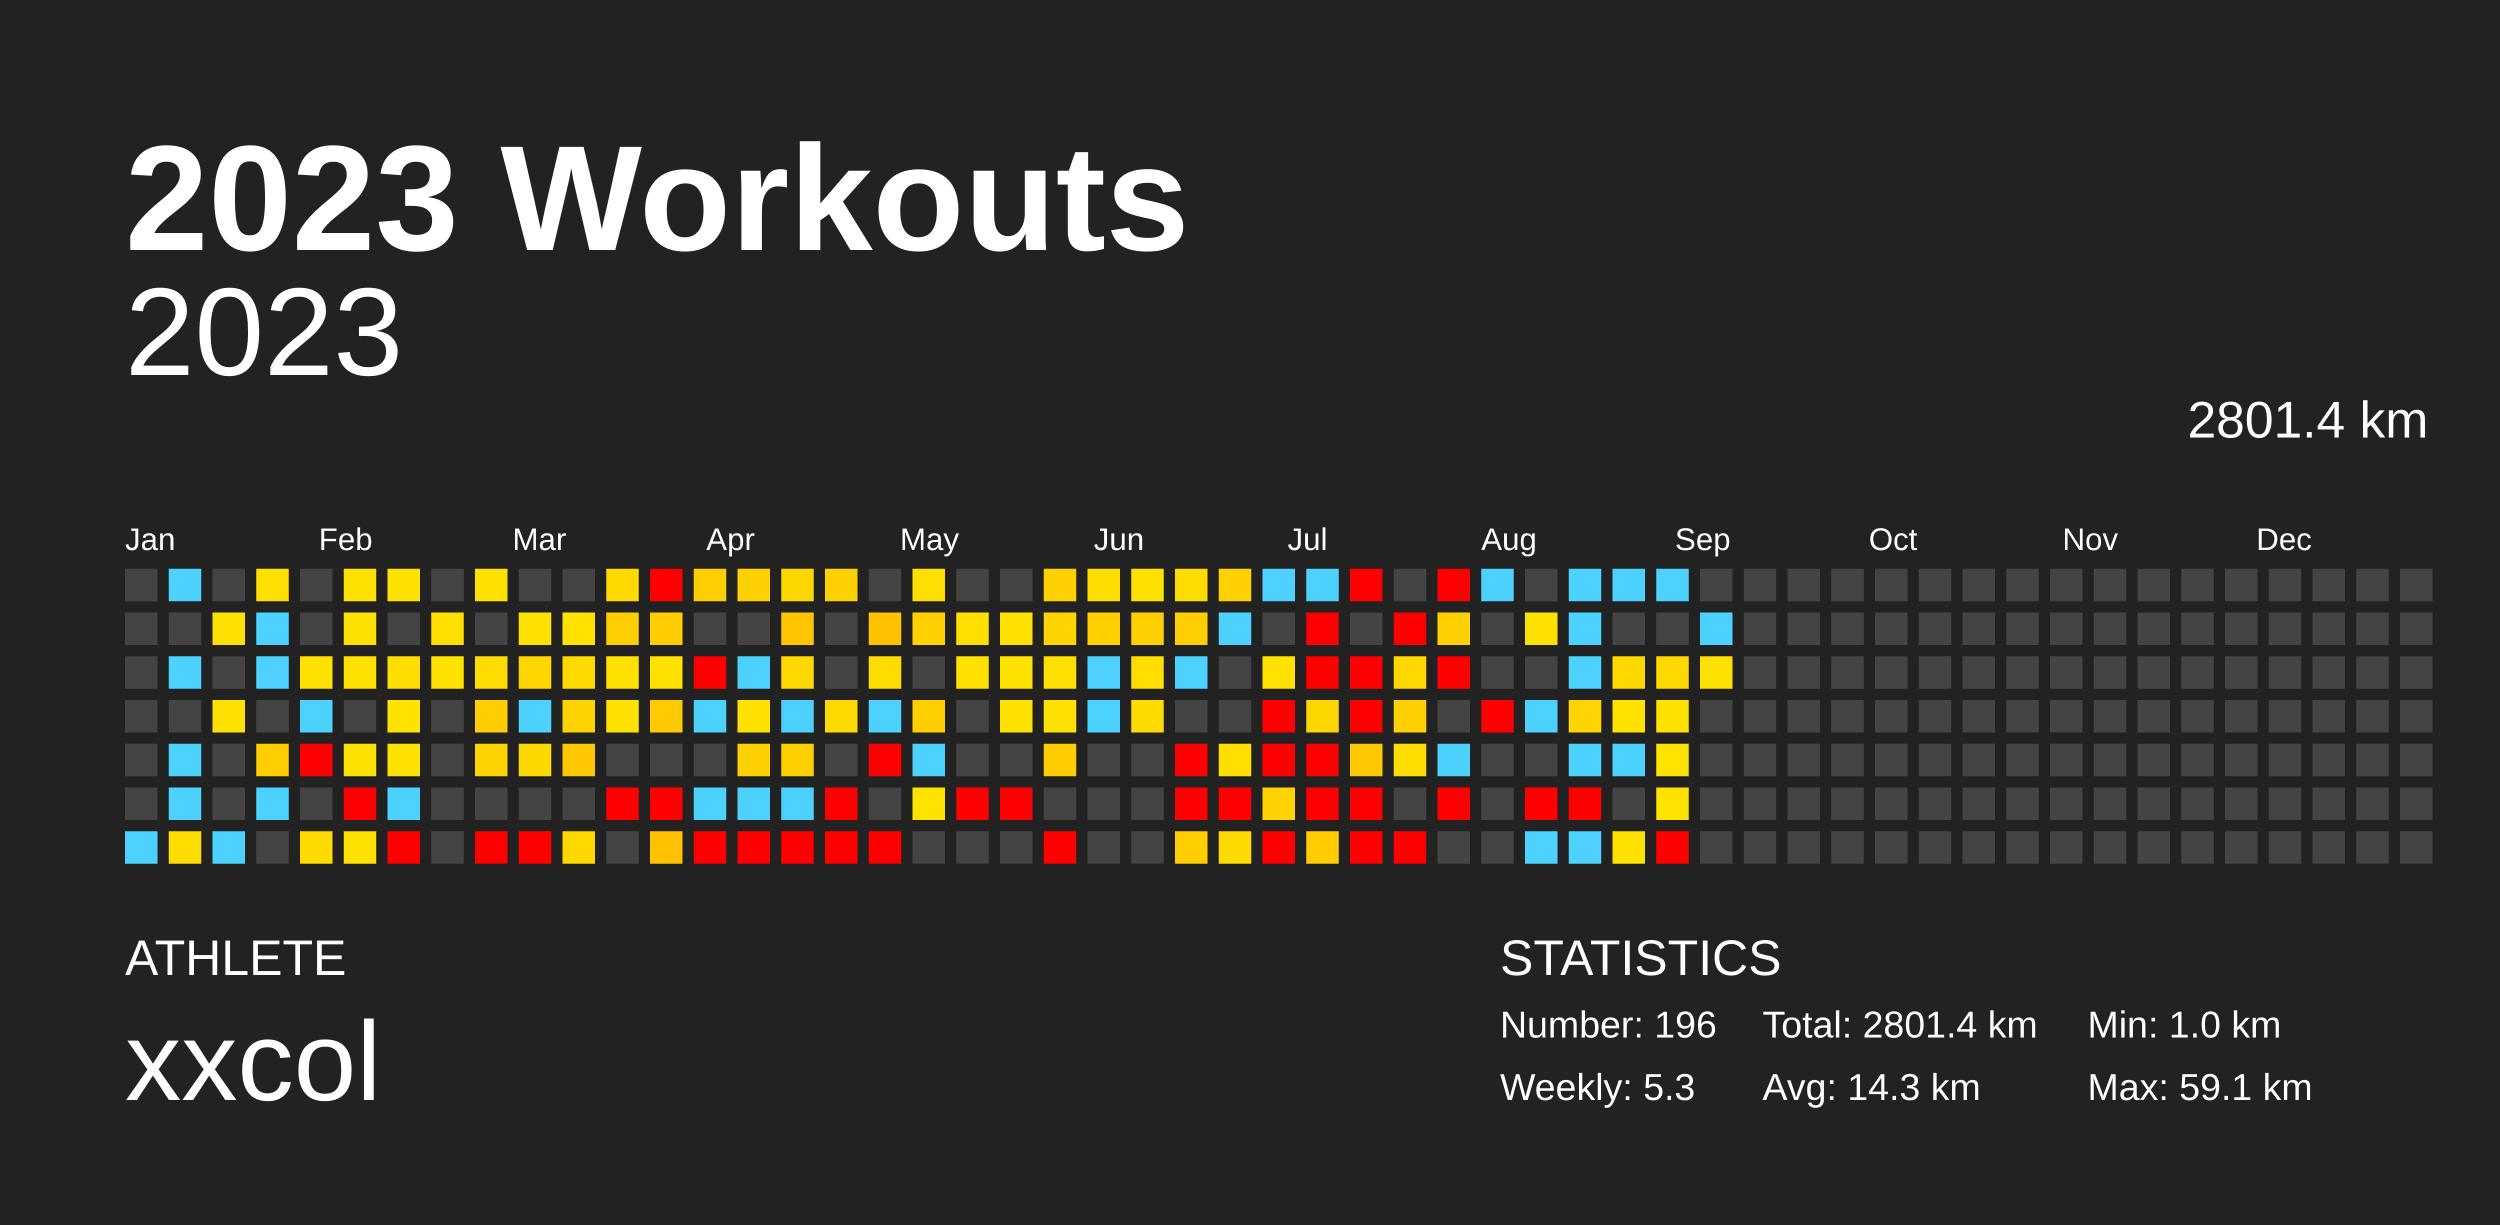
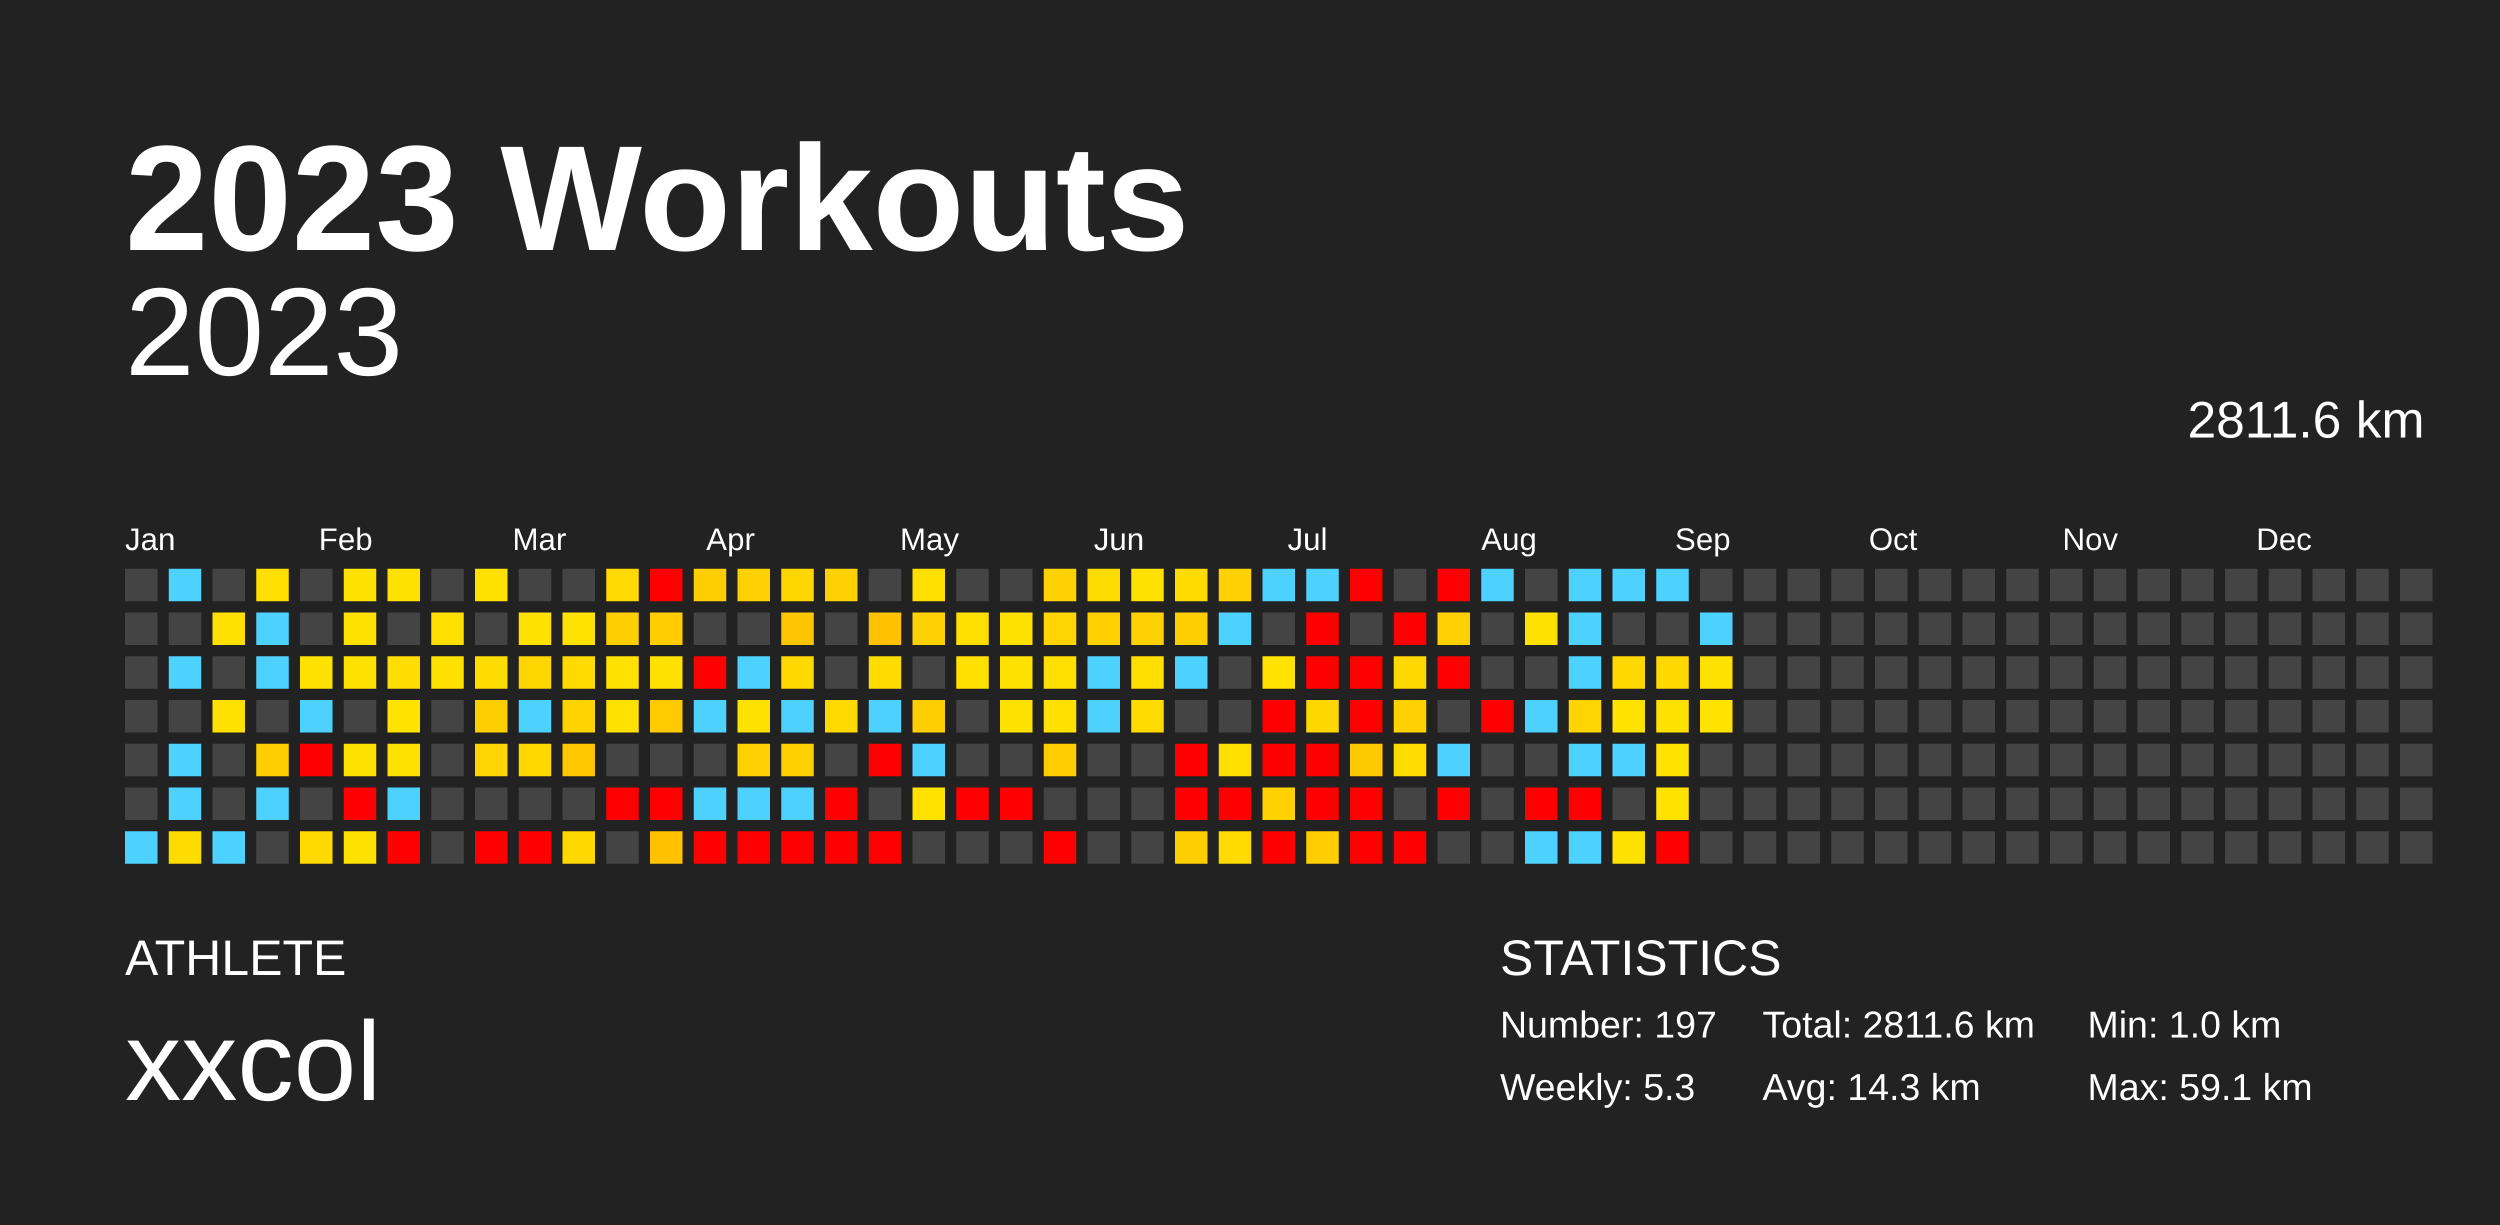
<svg xmlns="http://www.w3.org/2000/svg" baseProfile="full" height="98mm" version="1.1" viewBox="0,0,200,98" width="200mm">
  <defs />
  <rect fill="#222222" height="98" width="200" x="0" y="0" />
  <text fill="#FFFFFF" style="font-size:12px; font-family:Arial; font-weight:bold;" x="10" y="20">2023 Workouts</text>
  <text fill="#FFFFFF" style="font-size:4px; font-family:Arial" x="10" y="78">ATHLETE</text>
  <text fill="#FFFFFF" style="font-size:9px; font-family:Arial" x="10" y="88">xxcol</text>
  <text fill="#FFFFFF" style="font-size:4px; font-family:Arial" x="120" y="78">STATISTICS</text>
-   <text fill="#FFFFFF" style="font-size:3px; font-family:Arial" x="120" y="83">Number: 196</text>
+   <text fill="#FFFFFF" style="font-size:3px; font-family:Arial" x="120" y="83">Number: 197</text>
  <text fill="#FFFFFF" style="font-size:3px; font-family:Arial" x="120" y="88">Weekly: 5.3</text>
-   <text fill="#FFFFFF" style="font-size:3px; font-family:Arial" x="141" y="83">Total: 2801.4 km</text>
+   <text fill="#FFFFFF" style="font-size:3px; font-family:Arial" x="141" y="83">Total: 2811.6 km</text>
  <text fill="#FFFFFF" style="font-size:3px; font-family:Arial" x="141" y="88">Avg: 14.3 km</text>
  <text fill="#FFFFFF" style="font-size:3px; font-family:Arial" x="167" y="83">Min: 1.0 km</text>
  <text fill="#FFFFFF" style="font-size:3px; font-family:Arial" x="167" y="88">Max: 59.1 km</text>
  <text alignment-baseline="hanging" fill="#FFFFFF" style="font-size:10.0px; font-family:Arial;" x="10" y="30">2023</text>
-   <text alignment-baseline="hanging" fill="#FFFFFF" style="font-size:4.125px; font-family:Arial;" x="175" y="35">2801.4 km</text>
+   <text alignment-baseline="hanging" fill="#FFFFFF" style="font-size:4.125px; font-family:Arial;" x="175" y="35">2811.6 km</text>
  <text fill="#FFFFFF" style="font-size:2.5px; font-family:Arial" x="10.0" y="44">Jan</text>
  <text fill="#FFFFFF" style="font-size:2.5px; font-family:Arial" x="25.5" y="44">Feb</text>
  <text fill="#FFFFFF" style="font-size:2.5px; font-family:Arial" x="41.0" y="44">Mar</text>
  <text fill="#FFFFFF" style="font-size:2.5px; font-family:Arial" x="56.5" y="44">Apr</text>
  <text fill="#FFFFFF" style="font-size:2.5px; font-family:Arial" x="72.0" y="44">May</text>
  <text fill="#FFFFFF" style="font-size:2.5px; font-family:Arial" x="87.5" y="44">Jun</text>
  <text fill="#FFFFFF" style="font-size:2.5px; font-family:Arial" x="103.0" y="44">Jul</text>
  <text fill="#FFFFFF" style="font-size:2.5px; font-family:Arial" x="118.5" y="44">Aug</text>
  <text fill="#FFFFFF" style="font-size:2.5px; font-family:Arial" x="134.0" y="44">Sep</text>
  <text fill="#FFFFFF" style="font-size:2.5px; font-family:Arial" x="149.5" y="44">Oct</text>
  <text fill="#FFFFFF" style="font-size:2.5px; font-family:Arial" x="165.0" y="44">Nov</text>
  <text fill="#FFFFFF" style="font-size:2.5px; font-family:Arial" x="180.5" y="44">Dec</text>
  <rect fill="#444444" height="2.6" width="2.6" x="10.0" y="45.5" />
  <rect fill="#444444" height="2.6" width="2.6" x="10.0" y="49.0" />
  <rect fill="#444444" height="2.6" width="2.6" x="10.0" y="52.5" />
  <rect fill="#444444" height="2.6" width="2.6" x="10.0" y="56.0" />
  <rect fill="#444444" height="2.6" width="2.6" x="10.0" y="59.5" />
  <rect fill="#444444" height="2.6" width="2.6" x="10.0" y="63.0" />
  <rect fill="#4dd2ff" height="2.6" width="2.6" x="10.0" y="66.5" />
  <rect fill="#4dd2ff" height="2.6" width="2.6" x="13.5" y="45.5" />
  <rect fill="#444444" height="2.6" width="2.6" x="13.5" y="49.0" />
  <rect fill="#4dd2ff" height="2.6" width="2.6" x="13.5" y="52.5" />
  <rect fill="#444444" height="2.6" width="2.6" x="13.5" y="56.0" />
  <rect fill="#4dd2ff" height="2.6" width="2.6" x="13.5" y="59.5" />
  <rect fill="#4dd2ff" height="2.6" width="2.6" x="13.5" y="63.0" />
  <rect fill="#ffdc00" height="2.6" width="2.6" x="13.5" y="66.5" />
  <rect fill="#444444" height="2.6" width="2.6" x="17.0" y="45.5" />
  <rect fill="#ffe100" height="2.6" width="2.6" x="17.0" y="49.0" />
  <rect fill="#444444" height="2.6" width="2.6" x="17.0" y="52.5" />
  <rect fill="#ffe100" height="2.6" width="2.6" x="17.0" y="56.0" />
  <rect fill="#444444" height="2.6" width="2.6" x="17.0" y="59.5" />
  <rect fill="#444444" height="2.6" width="2.6" x="17.0" y="63.0" />
  <rect fill="#4dd2ff" height="2.6" width="2.6" x="17.0" y="66.5" />
  <rect fill="#ffdf00" height="2.6" width="2.6" x="20.5" y="45.5" />
  <rect fill="#4dd2ff" height="2.6" width="2.6" x="20.5" y="49.0" />
  <rect fill="#4dd2ff" height="2.6" width="2.6" x="20.5" y="52.5" />
  <rect fill="#444444" height="2.6" width="2.6" x="20.5" y="56.0" />
  <rect fill="#ffce00" height="2.6" width="2.6" x="20.5" y="59.5" />
  <rect fill="#4dd2ff" height="2.6" width="2.6" x="20.5" y="63.0" />
  <rect fill="#444444" height="2.6" width="2.6" x="20.5" y="66.5" />
  <rect fill="#444444" height="2.6" width="2.6" x="24.0" y="45.5" />
  <rect fill="#444444" height="2.6" width="2.6" x="24.0" y="49.0" />
  <rect fill="#ffe100" height="2.6" width="2.6" x="24.0" y="52.5" />
  <rect fill="#4dd2ff" height="2.6" width="2.6" x="24.0" y="56.0" />
  <rect fill="red" height="2.6" width="2.6" x="24.0" y="59.5" />
  <rect fill="#444444" height="2.6" width="2.6" x="24.0" y="63.0" />
  <rect fill="#ffd900" height="2.6" width="2.6" x="24.0" y="66.5" />
  <rect fill="#ffe100" height="2.6" width="2.6" x="27.5" y="45.5" />
  <rect fill="#ffe100" height="2.6" width="2.6" x="27.5" y="49.0" />
  <rect fill="#ffe100" height="2.6" width="2.6" x="27.5" y="52.5" />
  <rect fill="#444444" height="2.6" width="2.6" x="27.5" y="56.0" />
  <rect fill="#ffe100" height="2.6" width="2.6" x="27.5" y="59.5" />
  <rect fill="red" height="2.6" width="2.6" x="27.5" y="63.0" />
  <rect fill="#ffe100" height="2.6" width="2.6" x="27.5" y="66.5" />
  <rect fill="#ffe100" height="2.6" width="2.6" x="31.0" y="45.5" />
  <rect fill="#444444" height="2.6" width="2.6" x="31.0" y="49.0" />
  <rect fill="#ffdd00" height="2.6" width="2.6" x="31.0" y="52.5" />
  <rect fill="#ffe200" height="2.6" width="2.6" x="31.0" y="56.0" />
  <rect fill="#ffe100" height="2.6" width="2.6" x="31.0" y="59.5" />
  <rect fill="#4dd2ff" height="2.6" width="2.6" x="31.0" y="63.0" />
  <rect fill="red" height="2.6" width="2.6" x="31.0" y="66.5" />
  <rect fill="#444444" height="2.6" width="2.6" x="34.5" y="45.5" />
  <rect fill="#ffdf00" height="2.6" width="2.6" x="34.5" y="49.0" />
  <rect fill="#ffe100" height="2.6" width="2.6" x="34.5" y="52.5" />
  <rect fill="#444444" height="2.6" width="2.6" x="34.5" y="56.0" />
  <rect fill="#444444" height="2.6" width="2.6" x="34.5" y="59.5" />
  <rect fill="#444444" height="2.6" width="2.6" x="34.5" y="63.0" />
  <rect fill="#444444" height="2.6" width="2.6" x="34.5" y="66.5" />
  <rect fill="#ffe100" height="2.6" width="2.6" x="38.0" y="45.5" />
  <rect fill="#444444" height="2.6" width="2.6" x="38.0" y="49.0" />
  <rect fill="#ffdc00" height="2.6" width="2.6" x="38.0" y="52.5" />
  <rect fill="#ffce00" height="2.6" width="2.6" x="38.0" y="56.0" />
  <rect fill="#ffd400" height="2.6" width="2.6" x="38.0" y="59.5" />
  <rect fill="#444444" height="2.6" width="2.6" x="38.0" y="63.0" />
  <rect fill="red" height="2.6" width="2.6" x="38.0" y="66.5" />
  <rect fill="#444444" height="2.6" width="2.6" x="41.5" y="45.5" />
  <rect fill="#ffe100" height="2.6" width="2.6" x="41.5" y="49.0" />
  <rect fill="#ffd500" height="2.6" width="2.6" x="41.5" y="52.5" />
  <rect fill="#4dd2ff" height="2.6" width="2.6" x="41.5" y="56.0" />
  <rect fill="#ffd800" height="2.6" width="2.6" x="41.5" y="59.5" />
  <rect fill="#444444" height="2.6" width="2.6" x="41.5" y="63.0" />
  <rect fill="red" height="2.6" width="2.6" x="41.5" y="66.5" />
  <rect fill="#444444" height="2.6" width="2.6" x="45.0" y="45.5" />
  <rect fill="#ffe200" height="2.6" width="2.6" x="45.0" y="49.0" />
  <rect fill="#ffda00" height="2.6" width="2.6" x="45.0" y="52.5" />
  <rect fill="#ffd300" height="2.6" width="2.6" x="45.0" y="56.0" />
  <rect fill="#ffc800" height="2.6" width="2.6" x="45.0" y="59.5" />
  <rect fill="#444444" height="2.6" width="2.6" x="45.0" y="63.0" />
  <rect fill="#ffd800" height="2.6" width="2.6" x="45.0" y="66.5" />
  <rect fill="#ffd900" height="2.6" width="2.6" x="48.5" y="45.5" />
  <rect fill="#ffce00" height="2.6" width="2.6" x="48.5" y="49.0" />
  <rect fill="#ffe100" height="2.6" width="2.6" x="48.5" y="52.5" />
  <rect fill="#ffe100" height="2.6" width="2.6" x="48.5" y="56.0" />
  <rect fill="#444444" height="2.6" width="2.6" x="48.5" y="59.5" />
  <rect fill="red" height="2.6" width="2.6" x="48.5" y="63.0" />
  <rect fill="#444444" height="2.6" width="2.6" x="48.5" y="66.5" />
  <rect fill="red" height="2.6" width="2.6" x="52.0" y="45.5" />
  <rect fill="#ffcd00" height="2.6" width="2.6" x="52.0" y="49.0" />
  <rect fill="#ffe100" height="2.6" width="2.6" x="52.0" y="52.5" />
  <rect fill="#ffca00" height="2.6" width="2.6" x="52.0" y="56.0" />
  <rect fill="#444444" height="2.6" width="2.6" x="52.0" y="59.5" />
  <rect fill="red" height="2.6" width="2.6" x="52.0" y="63.0" />
  <rect fill="#ffc100" height="2.6" width="2.6" x="52.0" y="66.5" />
  <rect fill="#ffce00" height="2.6" width="2.6" x="55.5" y="45.5" />
  <rect fill="#444444" height="2.6" width="2.6" x="55.5" y="49.0" />
  <rect fill="red" height="2.6" width="2.6" x="55.5" y="52.5" />
  <rect fill="#4dd2ff" height="2.6" width="2.6" x="55.5" y="56.0" />
  <rect fill="#444444" height="2.6" width="2.6" x="55.5" y="59.5" />
  <rect fill="#4dd2ff" height="2.6" width="2.6" x="55.5" y="63.0" />
  <rect fill="red" height="2.6" width="2.6" x="55.5" y="66.5" />
  <rect fill="#ffd100" height="2.6" width="2.6" x="59.0" y="45.5" />
  <rect fill="#444444" height="2.6" width="2.6" x="59.0" y="49.0" />
  <rect fill="#4dd2ff" height="2.6" width="2.6" x="59.0" y="52.5" />
  <rect fill="#ffe100" height="2.6" width="2.6" x="59.0" y="56.0" />
  <rect fill="#ffd100" height="2.6" width="2.6" x="59.0" y="59.5" />
  <rect fill="#4dd2ff" height="2.6" width="2.6" x="59.0" y="63.0" />
  <rect fill="red" height="2.6" width="2.6" x="59.0" y="66.5" />
  <rect fill="#ffd700" height="2.6" width="2.6" x="62.5" y="45.5" />
  <rect fill="#ffc600" height="2.6" width="2.6" x="62.5" y="49.0" />
  <rect fill="#ffd800" height="2.6" width="2.6" x="62.5" y="52.5" />
  <rect fill="#4dd2ff" height="2.6" width="2.6" x="62.5" y="56.0" />
  <rect fill="#ffd000" height="2.6" width="2.6" x="62.5" y="59.5" />
  <rect fill="#4dd2ff" height="2.6" width="2.6" x="62.5" y="63.0" />
  <rect fill="red" height="2.6" width="2.6" x="62.5" y="66.5" />
  <rect fill="#ffd100" height="2.6" width="2.6" x="66.0" y="45.5" />
  <rect fill="#444444" height="2.6" width="2.6" x="66.0" y="49.0" />
  <rect fill="#444444" height="2.6" width="2.6" x="66.0" y="52.5" />
  <rect fill="#ffd900" height="2.6" width="2.6" x="66.0" y="56.0" />
  <rect fill="#444444" height="2.6" width="2.6" x="66.0" y="59.5" />
  <rect fill="red" height="2.6" width="2.6" x="66.0" y="63.0" />
  <rect fill="red" height="2.6" width="2.6" x="66.0" y="66.5" />
  <rect fill="#444444" height="2.6" width="2.6" x="69.5" y="45.5" />
  <rect fill="#ffc100" height="2.6" width="2.6" x="69.5" y="49.0" />
  <rect fill="#ffdc00" height="2.6" width="2.6" x="69.5" y="52.5" />
  <rect fill="#4dd2ff" height="2.6" width="2.6" x="69.5" y="56.0" />
  <rect fill="red" height="2.6" width="2.6" x="69.5" y="59.5" />
  <rect fill="#444444" height="2.6" width="2.6" x="69.5" y="63.0" />
  <rect fill="red" height="2.6" width="2.6" x="69.5" y="66.5" />
  <rect fill="#ffdf00" height="2.6" width="2.6" x="73.0" y="45.5" />
  <rect fill="#ffd100" height="2.6" width="2.6" x="73.0" y="49.0" />
  <rect fill="#444444" height="2.6" width="2.6" x="73.0" y="52.5" />
  <rect fill="#ffce00" height="2.6" width="2.6" x="73.0" y="56.0" />
  <rect fill="#4dd2ff" height="2.6" width="2.6" x="73.0" y="59.5" />
  <rect fill="#ffe200" height="2.6" width="2.6" x="73.0" y="63.0" />
  <rect fill="#444444" height="2.6" width="2.6" x="73.0" y="66.5" />
  <rect fill="#444444" height="2.6" width="2.6" x="76.5" y="45.5" />
  <rect fill="#ffdf00" height="2.6" width="2.6" x="76.5" y="49.0" />
  <rect fill="#ffe000" height="2.6" width="2.6" x="76.5" y="52.5" />
  <rect fill="#444444" height="2.6" width="2.6" x="76.5" y="56.0" />
  <rect fill="#444444" height="2.6" width="2.6" x="76.5" y="59.5" />
  <rect fill="red" height="2.6" width="2.6" x="76.5" y="63.0" />
  <rect fill="#444444" height="2.6" width="2.6" x="76.5" y="66.5" />
  <rect fill="#444444" height="2.6" width="2.6" x="80.0" y="45.5" />
  <rect fill="#ffe100" height="2.6" width="2.6" x="80.0" y="49.0" />
  <rect fill="#ffe100" height="2.6" width="2.6" x="80.0" y="52.5" />
  <rect fill="#ffe100" height="2.6" width="2.6" x="80.0" y="56.0" />
  <rect fill="#444444" height="2.6" width="2.6" x="80.0" y="59.5" />
  <rect fill="red" height="2.6" width="2.6" x="80.0" y="63.0" />
  <rect fill="#444444" height="2.6" width="2.6" x="80.0" y="66.5" />
  <rect fill="#ffd100" height="2.6" width="2.6" x="83.5" y="45.5" />
  <rect fill="#ffd400" height="2.6" width="2.6" x="83.5" y="49.0" />
  <rect fill="#ffdf00" height="2.6" width="2.6" x="83.5" y="52.5" />
  <rect fill="#ffe000" height="2.6" width="2.6" x="83.5" y="56.0" />
  <rect fill="#ffcd00" height="2.6" width="2.6" x="83.5" y="59.5" />
  <rect fill="#444444" height="2.6" width="2.6" x="83.5" y="63.0" />
  <rect fill="red" height="2.6" width="2.6" x="83.5" y="66.5" />
  <rect fill="#ffdc00" height="2.6" width="2.6" x="87.0" y="45.5" />
  <rect fill="#ffd000" height="2.6" width="2.6" x="87.0" y="49.0" />
  <rect fill="#4dd2ff" height="2.6" width="2.6" x="87.0" y="52.5" />
  <rect fill="#4dd2ff" height="2.6" width="2.6" x="87.0" y="56.0" />
  <rect fill="#444444" height="2.6" width="2.6" x="87.0" y="59.5" />
  <rect fill="#444444" height="2.6" width="2.6" x="87.0" y="63.0" />
  <rect fill="#444444" height="2.6" width="2.6" x="87.0" y="66.5" />
  <rect fill="#ffe100" height="2.6" width="2.6" x="90.5" y="45.5" />
  <rect fill="#ffd100" height="2.6" width="2.6" x="90.5" y="49.0" />
  <rect fill="#ffde00" height="2.6" width="2.6" x="90.5" y="52.5" />
  <rect fill="#ffdb00" height="2.6" width="2.6" x="90.5" y="56.0" />
  <rect fill="#444444" height="2.6" width="2.6" x="90.5" y="59.5" />
  <rect fill="#444444" height="2.6" width="2.6" x="90.5" y="63.0" />
  <rect fill="#444444" height="2.6" width="2.6" x="90.5" y="66.5" />
  <rect fill="#ffdc00" height="2.6" width="2.6" x="94.0" y="45.5" />
  <rect fill="#ffce00" height="2.6" width="2.6" x="94.0" y="49.0" />
  <rect fill="#4dd2ff" height="2.6" width="2.6" x="94.0" y="52.5" />
  <rect fill="#444444" height="2.6" width="2.6" x="94.0" y="56.0" />
  <rect fill="red" height="2.6" width="2.6" x="94.0" y="59.5" />
  <rect fill="red" height="2.6" width="2.6" x="94.0" y="63.0" />
  <rect fill="#ffce00" height="2.6" width="2.6" x="94.0" y="66.5" />
  <rect fill="#ffd100" height="2.6" width="2.6" x="97.5" y="45.5" />
  <rect fill="#4dd2ff" height="2.6" width="2.6" x="97.5" y="49.0" />
  <rect fill="#444444" height="2.6" width="2.6" x="97.5" y="52.5" />
  <rect fill="#444444" height="2.6" width="2.6" x="97.5" y="56.0" />
  <rect fill="#ffde00" height="2.6" width="2.6" x="97.5" y="59.5" />
  <rect fill="red" height="2.6" width="2.6" x="97.5" y="63.0" />
  <rect fill="#ffda00" height="2.6" width="2.6" x="97.5" y="66.5" />
  <rect fill="#4dd2ff" height="2.6" width="2.6" x="101.0" y="45.5" />
  <rect fill="#444444" height="2.6" width="2.6" x="101.0" y="49.0" />
  <rect fill="#ffe200" height="2.6" width="2.6" x="101.0" y="52.5" />
  <rect fill="red" height="2.6" width="2.6" x="101.0" y="56.0" />
  <rect fill="red" height="2.6" width="2.6" x="101.0" y="59.5" />
  <rect fill="#ffd200" height="2.6" width="2.6" x="101.0" y="63.0" />
  <rect fill="red" height="2.6" width="2.6" x="101.0" y="66.5" />
  <rect fill="#4dd2ff" height="2.6" width="2.6" x="104.5" y="45.5" />
  <rect fill="red" height="2.6" width="2.6" x="104.5" y="49.0" />
  <rect fill="red" height="2.6" width="2.6" x="104.5" y="52.5" />
  <rect fill="#ffd700" height="2.6" width="2.6" x="104.5" y="56.0" />
  <rect fill="red" height="2.6" width="2.6" x="104.5" y="59.5" />
  <rect fill="red" height="2.6" width="2.6" x="104.5" y="63.0" />
  <rect fill="#ffcd00" height="2.6" width="2.6" x="104.5" y="66.5" />
  <rect fill="red" height="2.6" width="2.6" x="108.0" y="45.5" />
  <rect fill="#444444" height="2.6" width="2.6" x="108.0" y="49.0" />
  <rect fill="red" height="2.6" width="2.6" x="108.0" y="52.5" />
  <rect fill="red" height="2.6" width="2.6" x="108.0" y="56.0" />
  <rect fill="#ffc900" height="2.6" width="2.6" x="108.0" y="59.5" />
  <rect fill="red" height="2.6" width="2.6" x="108.0" y="63.0" />
  <rect fill="red" height="2.6" width="2.6" x="108.0" y="66.5" />
  <rect fill="#444444" height="2.6" width="2.6" x="111.5" y="45.5" />
  <rect fill="red" height="2.6" width="2.6" x="111.5" y="49.0" />
  <rect fill="#ffd800" height="2.6" width="2.6" x="111.5" y="52.5" />
  <rect fill="#ffd100" height="2.6" width="2.6" x="111.5" y="56.0" />
  <rect fill="#ffdd00" height="2.6" width="2.6" x="111.5" y="59.5" />
  <rect fill="#444444" height="2.6" width="2.6" x="111.5" y="63.0" />
  <rect fill="red" height="2.6" width="2.6" x="111.5" y="66.5" />
  <rect fill="red" height="2.6" width="2.6" x="115.0" y="45.5" />
  <rect fill="#ffd100" height="2.6" width="2.6" x="115.0" y="49.0" />
  <rect fill="red" height="2.6" width="2.6" x="115.0" y="52.5" />
  <rect fill="#444444" height="2.6" width="2.6" x="115.0" y="56.0" />
  <rect fill="#4dd2ff" height="2.6" width="2.6" x="115.0" y="59.5" />
  <rect fill="red" height="2.6" width="2.6" x="115.0" y="63.0" />
  <rect fill="#444444" height="2.6" width="2.6" x="115.0" y="66.5" />
  <rect fill="#4dd2ff" height="2.6" width="2.6" x="118.5" y="45.5" />
  <rect fill="#444444" height="2.6" width="2.6" x="118.5" y="49.0" />
  <rect fill="#444444" height="2.6" width="2.6" x="118.5" y="52.5" />
  <rect fill="red" height="2.6" width="2.6" x="118.5" y="56.0" />
  <rect fill="#444444" height="2.6" width="2.6" x="118.5" y="59.5" />
  <rect fill="#444444" height="2.6" width="2.6" x="118.5" y="63.0" />
  <rect fill="#444444" height="2.6" width="2.6" x="118.5" y="66.5" />
  <rect fill="#444444" height="2.6" width="2.6" x="122.0" y="45.5" />
  <rect fill="#ffe100" height="2.6" width="2.6" x="122.0" y="49.0" />
  <rect fill="#444444" height="2.6" width="2.6" x="122.0" y="52.5" />
  <rect fill="#4dd2ff" height="2.6" width="2.6" x="122.0" y="56.0" />
  <rect fill="#444444" height="2.6" width="2.6" x="122.0" y="59.5" />
  <rect fill="red" height="2.6" width="2.6" x="122.0" y="63.0" />
  <rect fill="#4dd2ff" height="2.6" width="2.6" x="122.0" y="66.5" />
  <rect fill="#4dd2ff" height="2.6" width="2.6" x="125.5" y="45.5" />
  <rect fill="#4dd2ff" height="2.6" width="2.6" x="125.5" y="49.0" />
  <rect fill="#4dd2ff" height="2.6" width="2.6" x="125.5" y="52.5" />
  <rect fill="#ffd400" height="2.6" width="2.6" x="125.5" y="56.0" />
  <rect fill="#4dd2ff" height="2.6" width="2.6" x="125.5" y="59.5" />
  <rect fill="red" height="2.6" width="2.6" x="125.5" y="63.0" />
  <rect fill="#4dd2ff" height="2.6" width="2.6" x="125.5" y="66.5" />
  <rect fill="#4dd2ff" height="2.6" width="2.6" x="129.0" y="45.5" />
  <rect fill="#444444" height="2.6" width="2.6" x="129.0" y="49.0" />
  <rect fill="#ffd800" height="2.6" width="2.6" x="129.0" y="52.5" />
  <rect fill="#ffe200" height="2.6" width="2.6" x="129.0" y="56.0" />
  <rect fill="#4dd2ff" height="2.6" width="2.6" x="129.0" y="59.5" />
  <rect fill="#444444" height="2.6" width="2.6" x="129.0" y="63.0" />
  <rect fill="#ffe100" height="2.6" width="2.6" x="129.0" y="66.5" />
  <rect fill="#4dd2ff" height="2.6" width="2.6" x="132.5" y="45.5" />
  <rect fill="#444444" height="2.6" width="2.6" x="132.5" y="49.0" />
  <rect fill="#ffd800" height="2.6" width="2.6" x="132.5" y="52.5" />
  <rect fill="#ffe100" height="2.6" width="2.6" x="132.5" y="56.0" />
  <rect fill="#ffe200" height="2.6" width="2.6" x="132.5" y="59.5" />
  <rect fill="#ffe200" height="2.6" width="2.6" x="132.5" y="63.0" />
  <rect fill="red" height="2.6" width="2.6" x="132.5" y="66.5" />
  <rect fill="#444444" height="2.6" width="2.6" x="136.0" y="45.5" />
  <rect fill="#4dd2ff" height="2.6" width="2.6" x="136.0" y="49.0" />
  <rect fill="#ffe100" height="2.6" width="2.6" x="136.0" y="52.5" />
-   <rect fill="#444444" height="2.6" width="2.6" x="136.0" y="56.0" />
+   <rect fill="#ffe200" height="2.6" width="2.6" x="136.0" y="56.0" />
  <rect fill="#444444" height="2.6" width="2.6" x="136.0" y="59.5" />
  <rect fill="#444444" height="2.6" width="2.6" x="136.0" y="63.0" />
  <rect fill="#444444" height="2.6" width="2.6" x="136.0" y="66.5" />
  <rect fill="#444444" height="2.6" width="2.6" x="139.5" y="45.5" />
  <rect fill="#444444" height="2.6" width="2.6" x="139.5" y="49.0" />
  <rect fill="#444444" height="2.6" width="2.6" x="139.5" y="52.5" />
  <rect fill="#444444" height="2.6" width="2.6" x="139.5" y="56.0" />
  <rect fill="#444444" height="2.6" width="2.6" x="139.5" y="59.5" />
  <rect fill="#444444" height="2.6" width="2.6" x="139.5" y="63.0" />
  <rect fill="#444444" height="2.6" width="2.6" x="139.5" y="66.5" />
  <rect fill="#444444" height="2.6" width="2.6" x="143.0" y="45.5" />
  <rect fill="#444444" height="2.6" width="2.6" x="143.0" y="49.0" />
  <rect fill="#444444" height="2.6" width="2.6" x="143.0" y="52.5" />
  <rect fill="#444444" height="2.6" width="2.6" x="143.0" y="56.0" />
  <rect fill="#444444" height="2.6" width="2.6" x="143.0" y="59.5" />
  <rect fill="#444444" height="2.6" width="2.6" x="143.0" y="63.0" />
  <rect fill="#444444" height="2.6" width="2.6" x="143.0" y="66.5" />
  <rect fill="#444444" height="2.6" width="2.6" x="146.5" y="45.5" />
  <rect fill="#444444" height="2.6" width="2.6" x="146.5" y="49.0" />
  <rect fill="#444444" height="2.6" width="2.6" x="146.5" y="52.5" />
  <rect fill="#444444" height="2.6" width="2.6" x="146.5" y="56.0" />
  <rect fill="#444444" height="2.6" width="2.6" x="146.5" y="59.5" />
  <rect fill="#444444" height="2.6" width="2.6" x="146.5" y="63.0" />
  <rect fill="#444444" height="2.6" width="2.6" x="146.5" y="66.5" />
  <rect fill="#444444" height="2.6" width="2.6" x="150.0" y="45.5" />
  <rect fill="#444444" height="2.6" width="2.6" x="150.0" y="49.0" />
  <rect fill="#444444" height="2.6" width="2.6" x="150.0" y="52.5" />
  <rect fill="#444444" height="2.6" width="2.6" x="150.0" y="56.0" />
  <rect fill="#444444" height="2.6" width="2.6" x="150.0" y="59.5" />
  <rect fill="#444444" height="2.6" width="2.6" x="150.0" y="63.0" />
  <rect fill="#444444" height="2.6" width="2.6" x="150.0" y="66.5" />
  <rect fill="#444444" height="2.6" width="2.6" x="153.5" y="45.5" />
  <rect fill="#444444" height="2.6" width="2.6" x="153.5" y="49.0" />
  <rect fill="#444444" height="2.6" width="2.6" x="153.5" y="52.5" />
  <rect fill="#444444" height="2.6" width="2.6" x="153.5" y="56.0" />
  <rect fill="#444444" height="2.6" width="2.6" x="153.5" y="59.5" />
  <rect fill="#444444" height="2.6" width="2.6" x="153.5" y="63.0" />
  <rect fill="#444444" height="2.6" width="2.6" x="153.5" y="66.5" />
  <rect fill="#444444" height="2.6" width="2.6" x="157.0" y="45.5" />
  <rect fill="#444444" height="2.6" width="2.6" x="157.0" y="49.0" />
  <rect fill="#444444" height="2.6" width="2.6" x="157.0" y="52.5" />
  <rect fill="#444444" height="2.6" width="2.6" x="157.0" y="56.0" />
  <rect fill="#444444" height="2.6" width="2.6" x="157.0" y="59.5" />
  <rect fill="#444444" height="2.6" width="2.6" x="157.0" y="63.0" />
  <rect fill="#444444" height="2.6" width="2.6" x="157.0" y="66.5" />
  <rect fill="#444444" height="2.6" width="2.6" x="160.5" y="45.5" />
  <rect fill="#444444" height="2.6" width="2.6" x="160.5" y="49.0" />
  <rect fill="#444444" height="2.6" width="2.6" x="160.5" y="52.5" />
  <rect fill="#444444" height="2.6" width="2.6" x="160.5" y="56.0" />
  <rect fill="#444444" height="2.6" width="2.6" x="160.5" y="59.5" />
  <rect fill="#444444" height="2.6" width="2.6" x="160.5" y="63.0" />
  <rect fill="#444444" height="2.6" width="2.6" x="160.5" y="66.5" />
  <rect fill="#444444" height="2.6" width="2.6" x="164.0" y="45.5" />
  <rect fill="#444444" height="2.6" width="2.6" x="164.0" y="49.0" />
  <rect fill="#444444" height="2.6" width="2.6" x="164.0" y="52.5" />
  <rect fill="#444444" height="2.6" width="2.6" x="164.0" y="56.0" />
  <rect fill="#444444" height="2.6" width="2.6" x="164.0" y="59.5" />
  <rect fill="#444444" height="2.6" width="2.6" x="164.0" y="63.0" />
  <rect fill="#444444" height="2.6" width="2.6" x="164.0" y="66.5" />
  <rect fill="#444444" height="2.6" width="2.6" x="167.5" y="45.5" />
  <rect fill="#444444" height="2.6" width="2.6" x="167.5" y="49.0" />
  <rect fill="#444444" height="2.6" width="2.6" x="167.5" y="52.5" />
  <rect fill="#444444" height="2.6" width="2.6" x="167.5" y="56.0" />
  <rect fill="#444444" height="2.6" width="2.6" x="167.5" y="59.5" />
  <rect fill="#444444" height="2.6" width="2.6" x="167.5" y="63.0" />
  <rect fill="#444444" height="2.6" width="2.6" x="167.5" y="66.5" />
  <rect fill="#444444" height="2.6" width="2.6" x="171.0" y="45.5" />
  <rect fill="#444444" height="2.6" width="2.6" x="171.0" y="49.0" />
  <rect fill="#444444" height="2.6" width="2.6" x="171.0" y="52.5" />
  <rect fill="#444444" height="2.6" width="2.6" x="171.0" y="56.0" />
  <rect fill="#444444" height="2.6" width="2.6" x="171.0" y="59.5" />
  <rect fill="#444444" height="2.6" width="2.6" x="171.0" y="63.0" />
  <rect fill="#444444" height="2.6" width="2.6" x="171.0" y="66.5" />
  <rect fill="#444444" height="2.6" width="2.6" x="174.5" y="45.5" />
  <rect fill="#444444" height="2.6" width="2.6" x="174.5" y="49.0" />
  <rect fill="#444444" height="2.6" width="2.6" x="174.5" y="52.5" />
  <rect fill="#444444" height="2.6" width="2.6" x="174.5" y="56.0" />
  <rect fill="#444444" height="2.6" width="2.6" x="174.5" y="59.5" />
  <rect fill="#444444" height="2.6" width="2.6" x="174.5" y="63.0" />
  <rect fill="#444444" height="2.6" width="2.6" x="174.5" y="66.5" />
  <rect fill="#444444" height="2.6" width="2.6" x="178.0" y="45.5" />
  <rect fill="#444444" height="2.6" width="2.6" x="178.0" y="49.0" />
  <rect fill="#444444" height="2.6" width="2.6" x="178.0" y="52.5" />
  <rect fill="#444444" height="2.6" width="2.6" x="178.0" y="56.0" />
  <rect fill="#444444" height="2.6" width="2.6" x="178.0" y="59.5" />
  <rect fill="#444444" height="2.6" width="2.6" x="178.0" y="63.0" />
  <rect fill="#444444" height="2.6" width="2.6" x="178.0" y="66.5" />
  <rect fill="#444444" height="2.6" width="2.6" x="181.5" y="45.5" />
  <rect fill="#444444" height="2.6" width="2.6" x="181.5" y="49.0" />
  <rect fill="#444444" height="2.6" width="2.6" x="181.5" y="52.5" />
  <rect fill="#444444" height="2.6" width="2.6" x="181.5" y="56.0" />
  <rect fill="#444444" height="2.6" width="2.6" x="181.5" y="59.5" />
  <rect fill="#444444" height="2.6" width="2.6" x="181.5" y="63.0" />
  <rect fill="#444444" height="2.6" width="2.6" x="181.5" y="66.5" />
  <rect fill="#444444" height="2.6" width="2.6" x="185.0" y="45.5" />
  <rect fill="#444444" height="2.6" width="2.6" x="185.0" y="49.0" />
  <rect fill="#444444" height="2.6" width="2.6" x="185.0" y="52.5" />
  <rect fill="#444444" height="2.6" width="2.6" x="185.0" y="56.0" />
  <rect fill="#444444" height="2.6" width="2.6" x="185.0" y="59.5" />
  <rect fill="#444444" height="2.6" width="2.6" x="185.0" y="63.0" />
  <rect fill="#444444" height="2.6" width="2.6" x="185.0" y="66.5" />
  <rect fill="#444444" height="2.6" width="2.6" x="188.5" y="45.5" />
  <rect fill="#444444" height="2.6" width="2.6" x="188.5" y="49.0" />
  <rect fill="#444444" height="2.6" width="2.6" x="188.5" y="52.5" />
  <rect fill="#444444" height="2.6" width="2.6" x="188.5" y="56.0" />
  <rect fill="#444444" height="2.6" width="2.6" x="188.5" y="59.5" />
  <rect fill="#444444" height="2.6" width="2.6" x="188.5" y="63.0" />
  <rect fill="#444444" height="2.6" width="2.6" x="188.5" y="66.5" />
  <rect fill="#444444" height="2.6" width="2.6" x="192.0" y="45.5" />
  <rect fill="#444444" height="2.6" width="2.6" x="192.0" y="49.0" />
  <rect fill="#444444" height="2.6" width="2.6" x="192.0" y="52.5" />
  <rect fill="#444444" height="2.6" width="2.6" x="192.0" y="56.0" />
  <rect fill="#444444" height="2.6" width="2.6" x="192.0" y="59.5" />
  <rect fill="#444444" height="2.6" width="2.6" x="192.0" y="63.0" />
  <rect fill="#444444" height="2.6" width="2.6" x="192.0" y="66.5" />
</svg>
